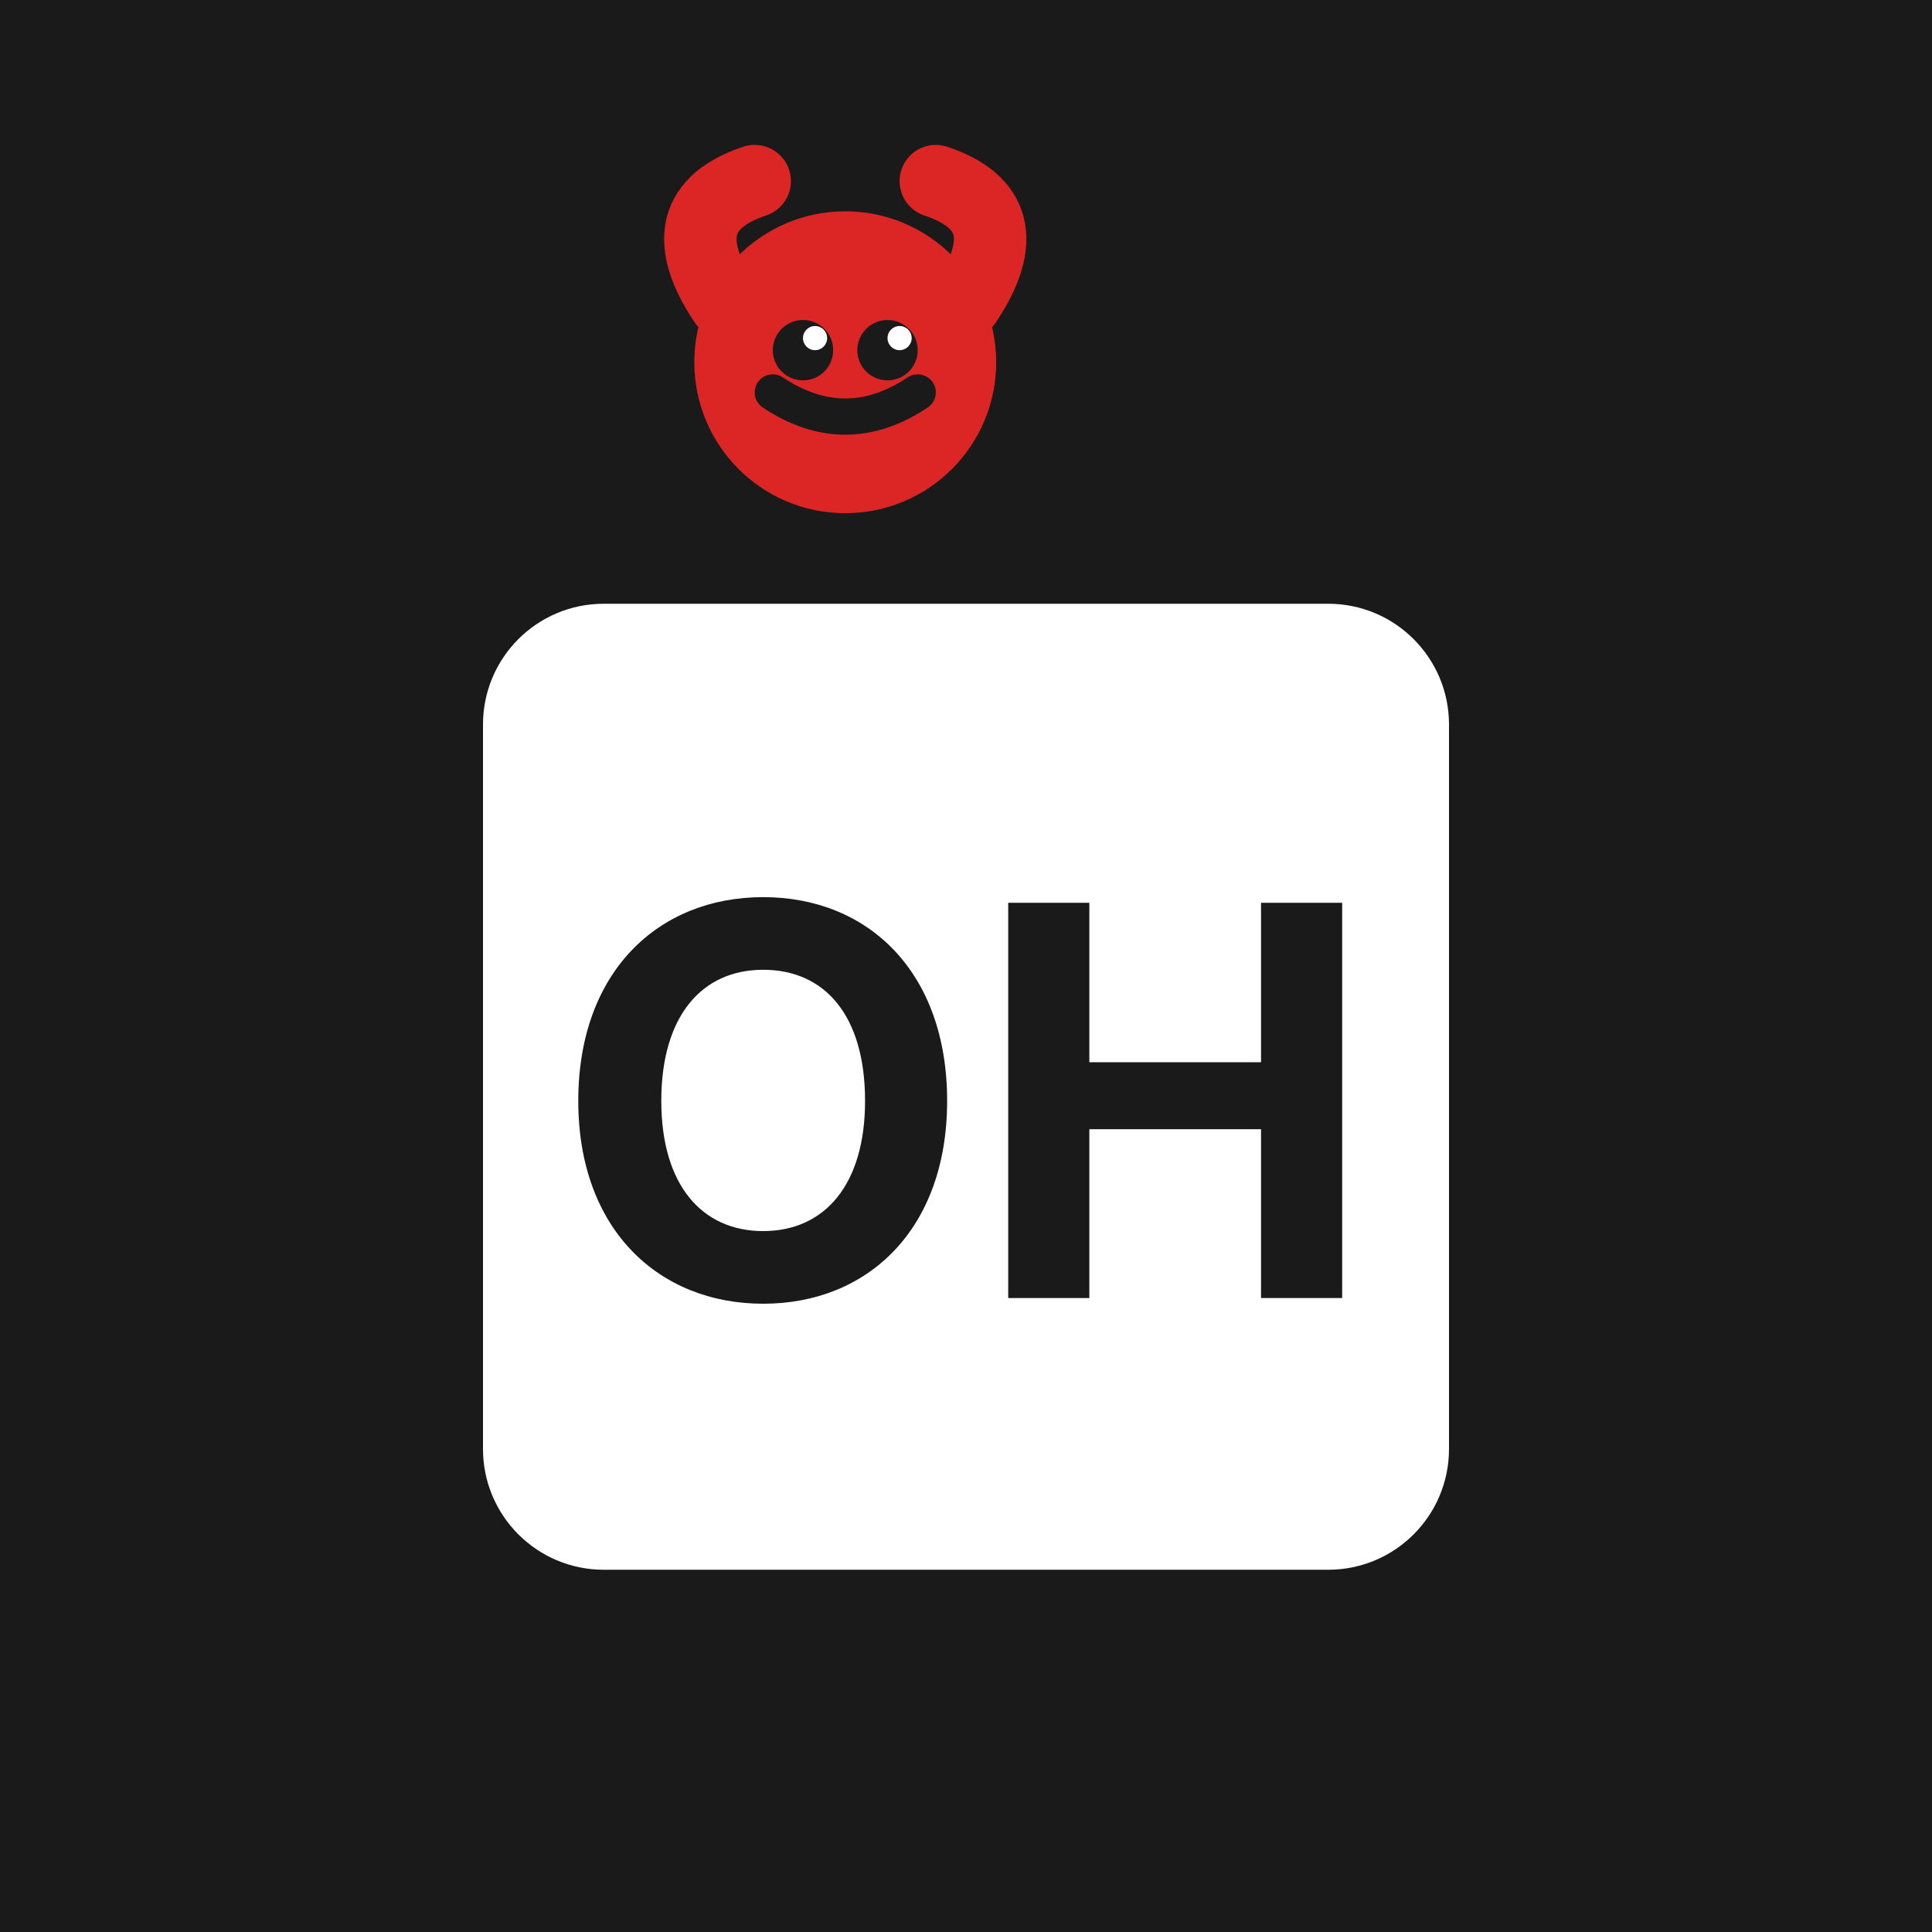
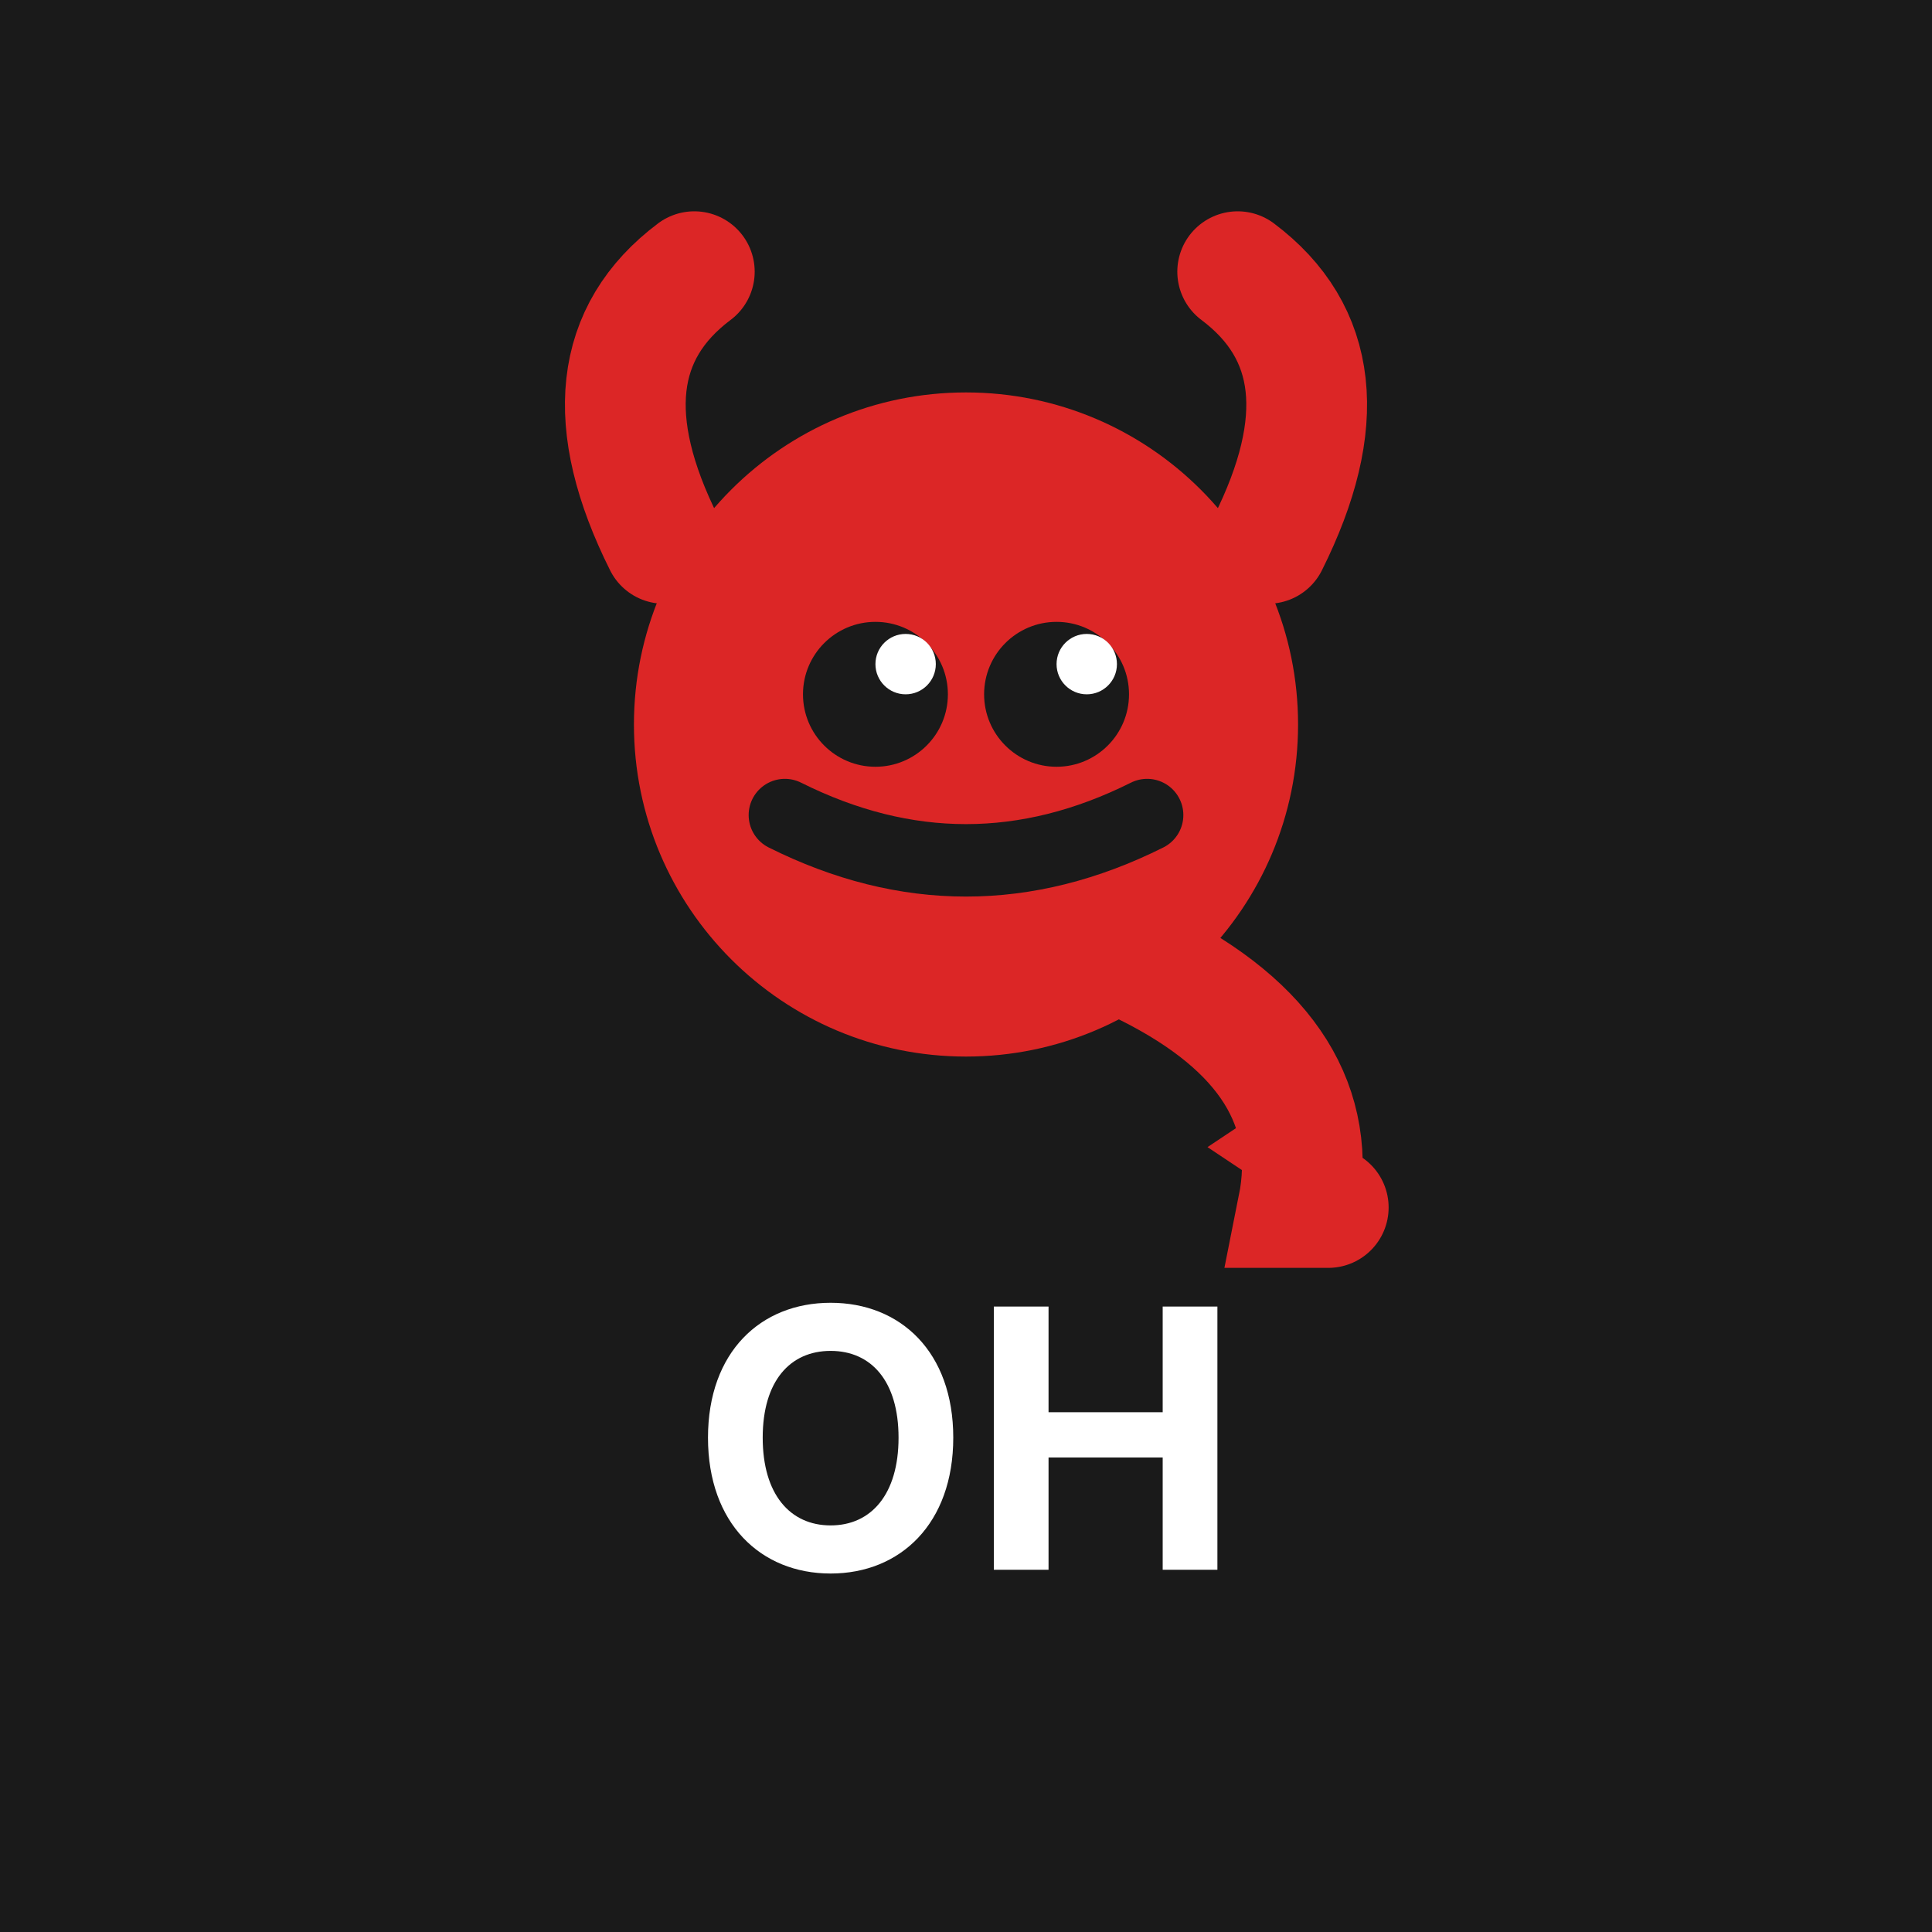
<svg xmlns="http://www.w3.org/2000/svg" width="32" height="32" viewBox="0 0 32 32" fill="none">
  <rect width="32" height="32" fill="#1a1a1a" />
-   <g transform="translate(8, 10)">
-     <rect x="0" y="0" width="16" height="16" rx="2" fill="white" />
-     <text x="8" y="11.5" font-family="system-ui, -apple-system, sans-serif" font-size="9" font-weight="700" fill="#1a1a1a" text-anchor="middle">OH</text>
+   <g transform="translate(8, 4)">
+     <path d="M 3 5 Q 1.5 2 3.5 0.5" fill="none" stroke="#dc2626" stroke-width="2" stroke-linecap="round" />
+     <path d="M 13 5 Q 14.5 2 12.5 0.5" fill="none" stroke="#dc2626" stroke-width="2" stroke-linecap="round" />
+     <circle cx="8" cy="8" r="5.5" fill="#dc2626" />
+     <circle cx="6.5" cy="7.5" r="1.2" fill="#1a1a1a" />
+     <circle cx="9.5" cy="7.5" r="1.2" fill="#1a1a1a" />
+     <circle cx="7" cy="7" r="0.5" fill="white" />
+     <circle cx="10" cy="7" r="0.5" fill="white" />
+     <path d="M 5 9.5 Q 8 11 11 9.5" fill="none" stroke="#1a1a1a" stroke-width="1.2" stroke-linecap="round" />
+     <path d="M 11 12 Q 14 13.5 13.5 16 L 14 16" fill="none" stroke="#dc2626" stroke-width="2" stroke-linecap="round" />
+     <path d="M 13.5 16 L 12 15 L 13.5 14" fill="#dc2626" />
  </g>
-   <g transform="translate(10, 2)">
-     <path d="M 2 3 Q 1 1.5 2.5 1" fill="none" stroke="#dc2626" stroke-width="1.2" stroke-linecap="round" />
-     <path d="M 6 3 Q 7 1.5 5.5 1" fill="none" stroke="#dc2626" stroke-width="1.2" stroke-linecap="round" />
-     <circle cx="4" cy="4" r="2.5" fill="#dc2626" />
-     <circle cx="3.3" cy="3.8" r="0.5" fill="#1a1a1a" />
-     <circle cx="4.7" cy="3.8" r="0.5" fill="#1a1a1a" />
-     <circle cx="3.5" cy="3.6" r="0.2" fill="white" />
-     <circle cx="4.9" cy="3.6" r="0.2" fill="white" />
-     <path d="M 2.8 4.5 Q 4 5.3 5.2 4.5" fill="none" stroke="#1a1a1a" stroke-width="0.6" stroke-linecap="round" />
+   <g transform="translate(16, 26)">
+     <text x="0" y="0" font-family="system-ui, -apple-system, sans-serif" font-size="6" font-weight="700" fill="white" text-anchor="middle">OH</text>
  </g>
</svg>
